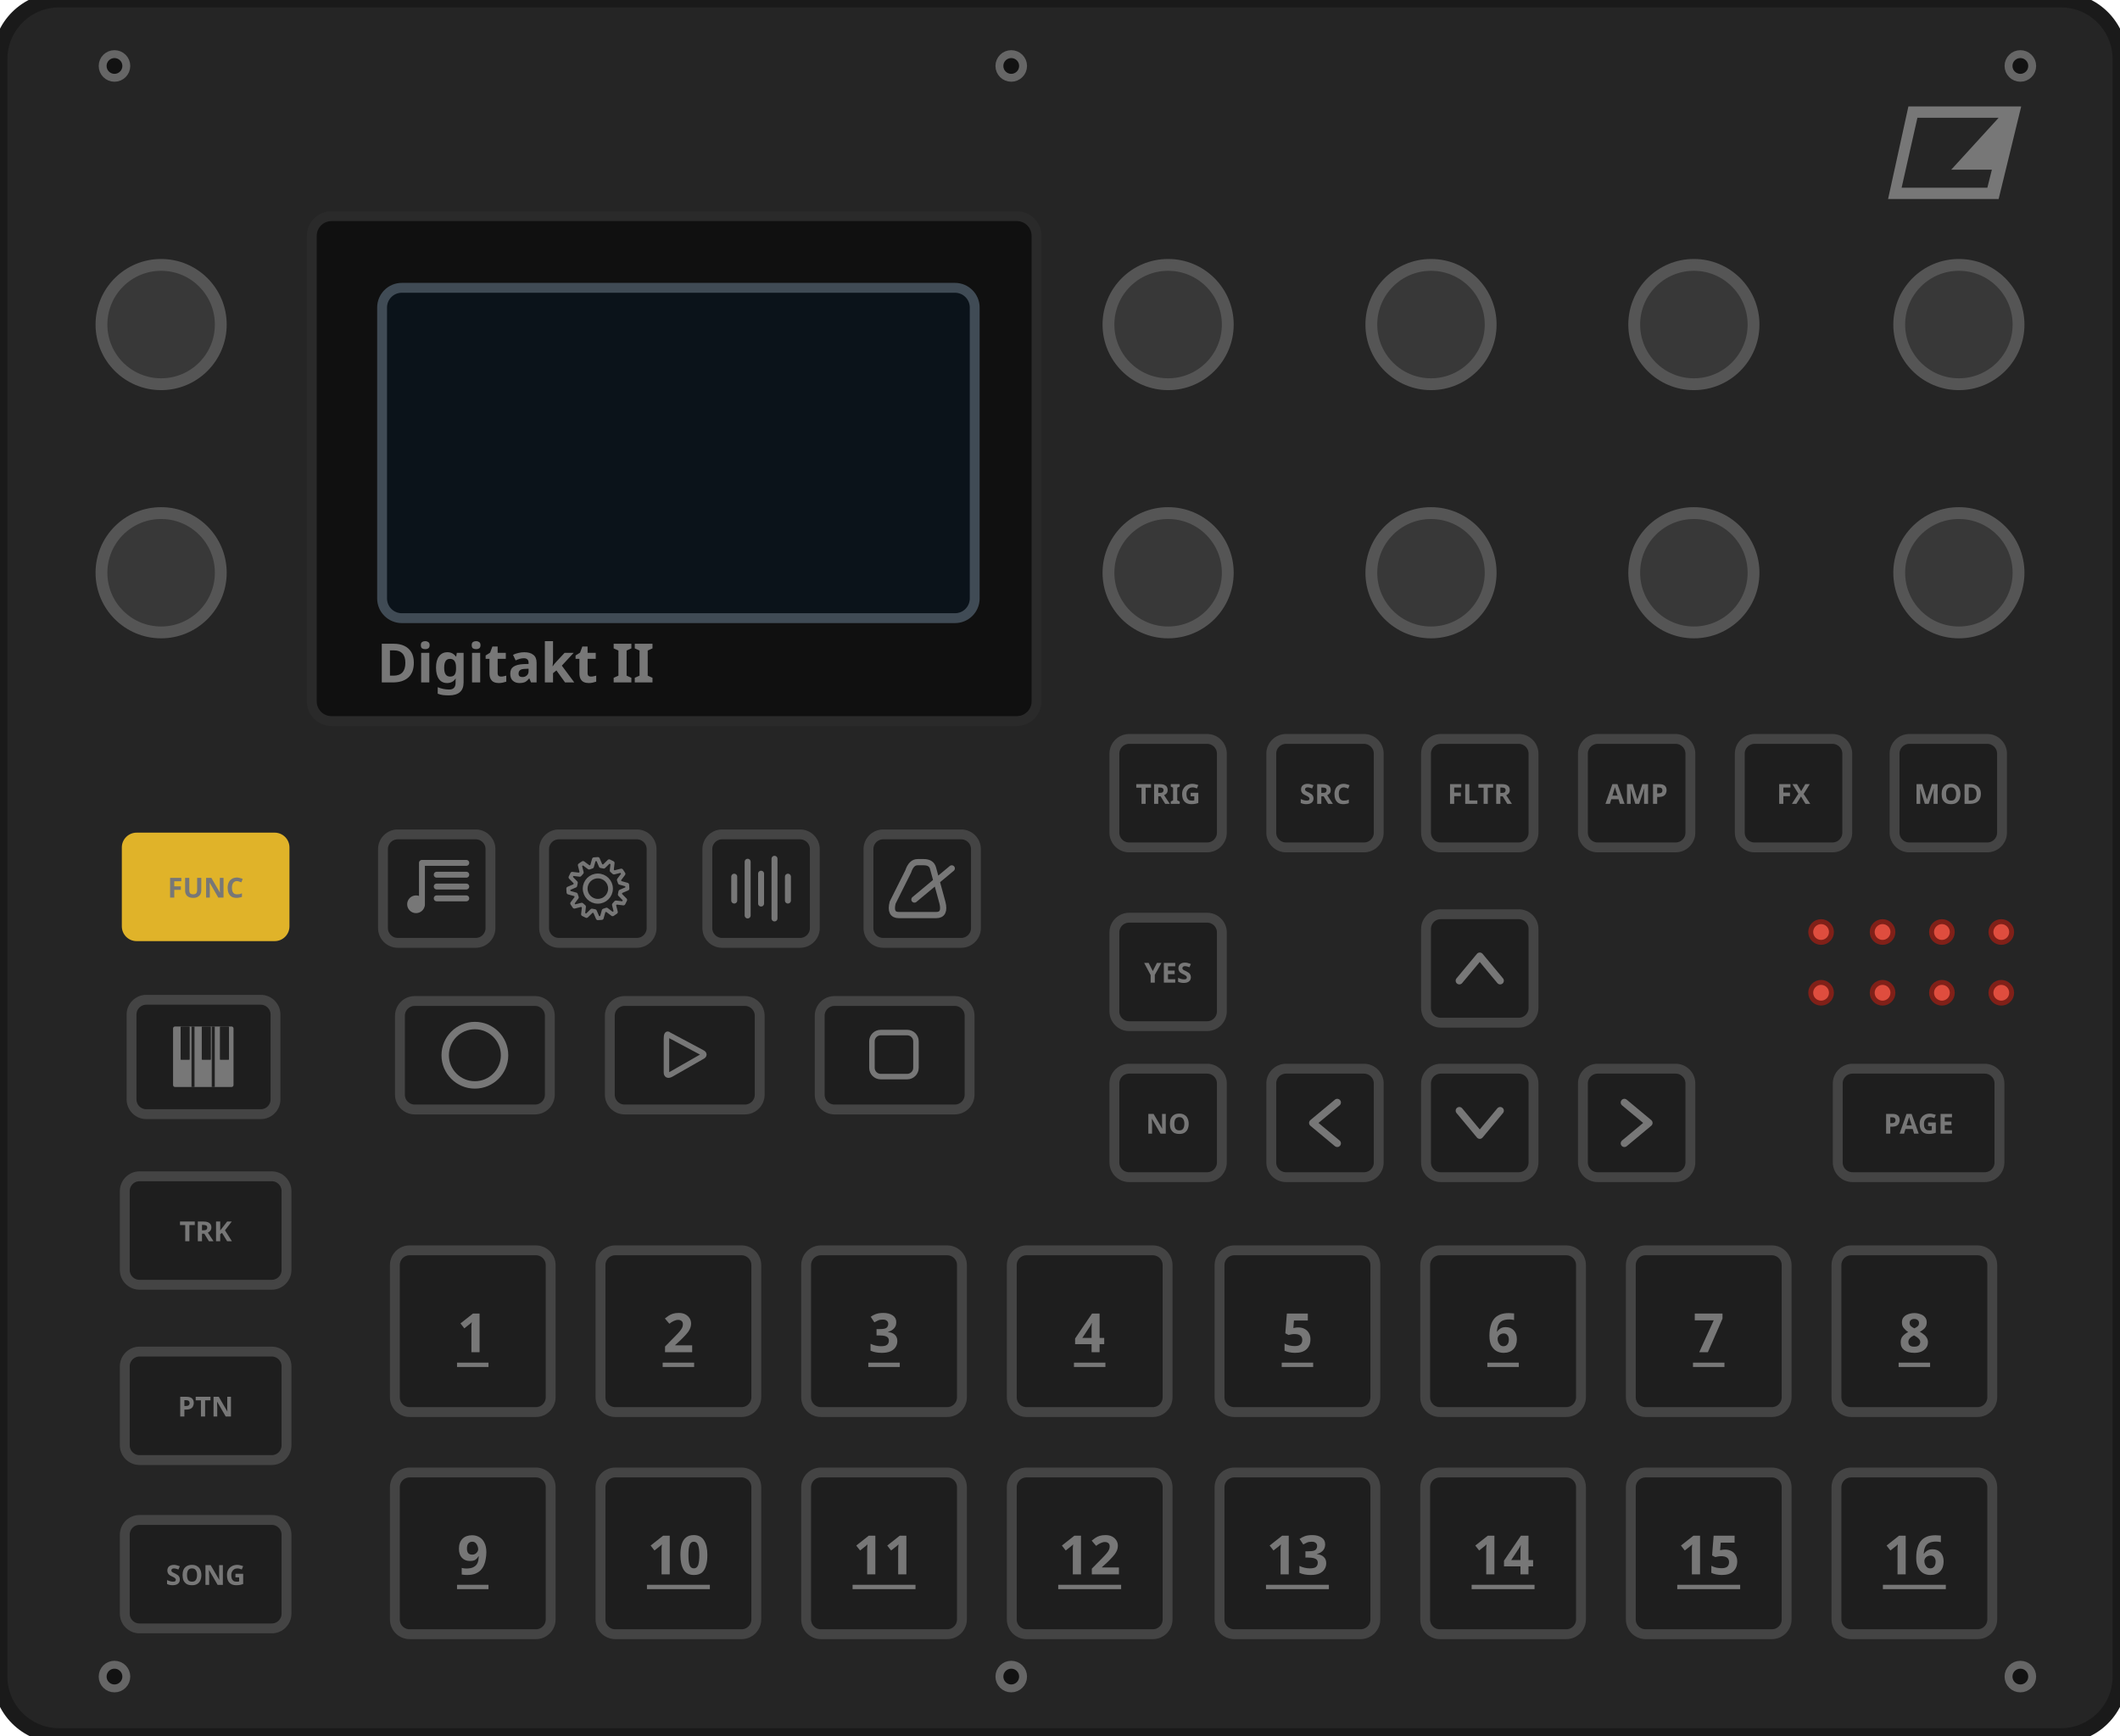
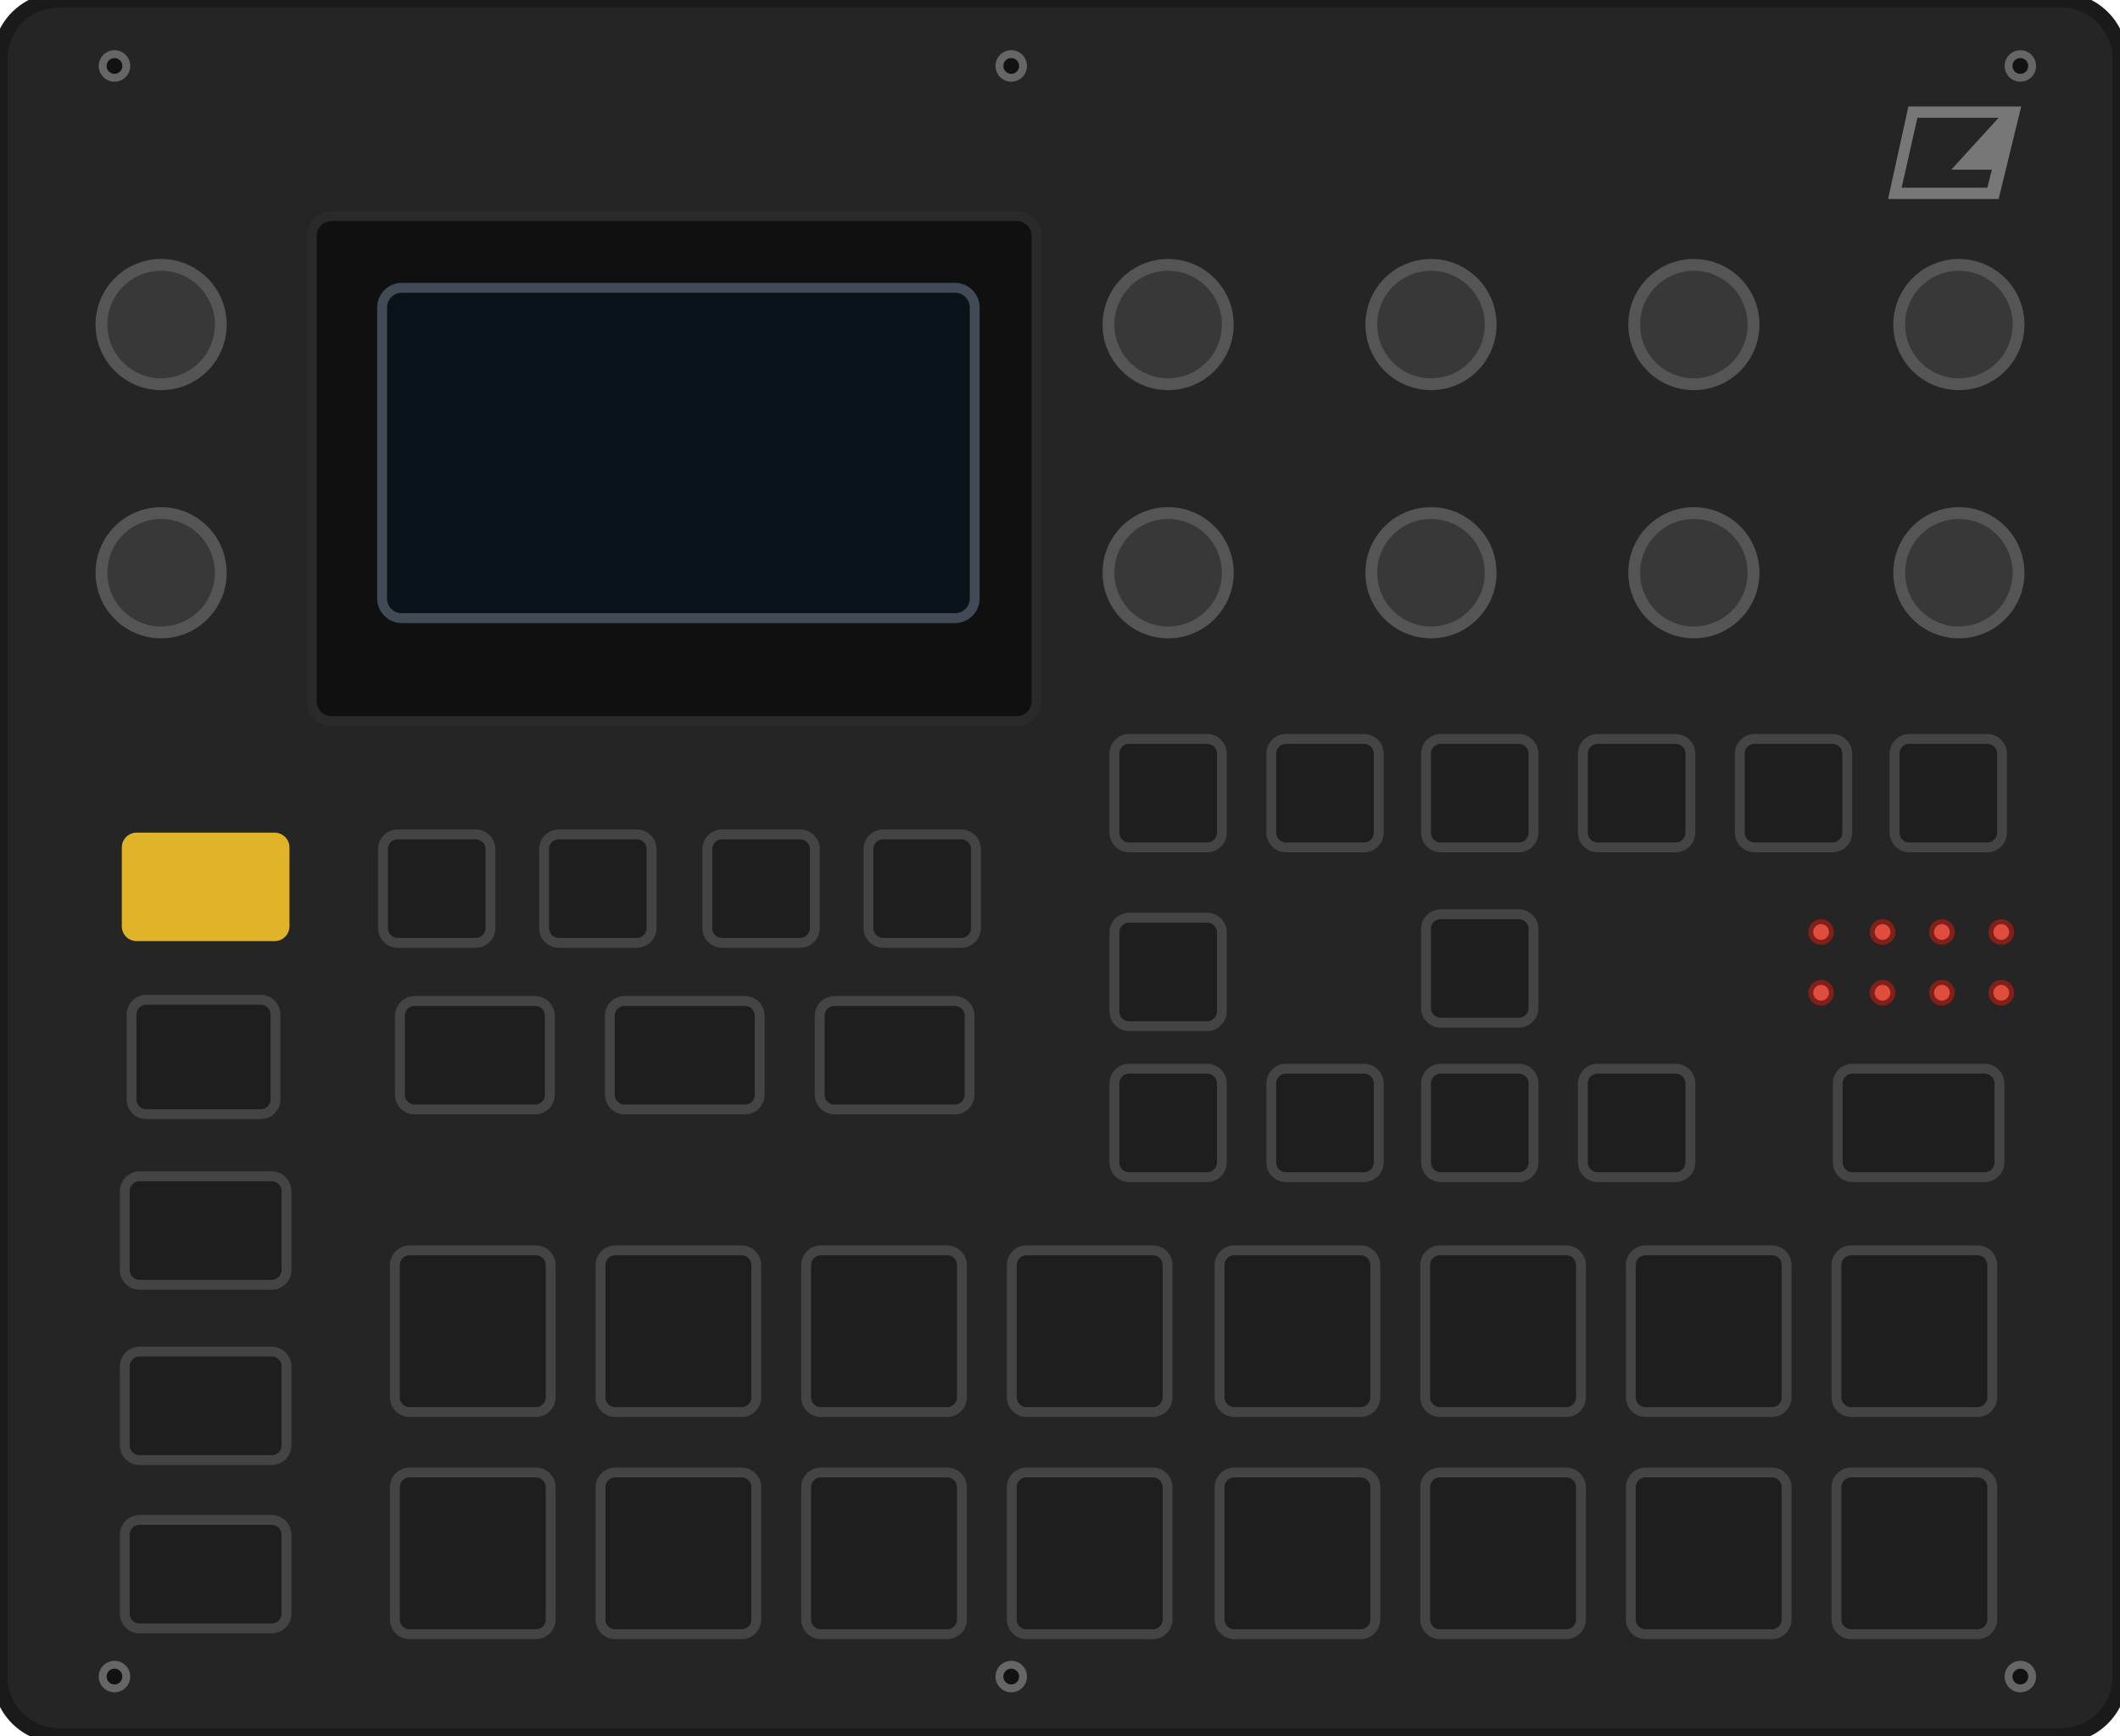
<svg xmlns="http://www.w3.org/2000/svg" baseProfile="full" height="176.0mm" version="1.1" viewBox="0 0 215.0 176.0" width="215.0mm">
  <defs />
  <rect fill="#252525" height="176.0" rx="6" stroke="#1a1a1a" stroke-width="1.5" width="215.0" x="0" y="0" />
  <rect fill="#101010" height="51.2" rx="2.0" stroke="#2a2a2a" stroke-width="1.0" width="73.5" x="31.62" y="21.92" />
-   <text dominant-baseline="central" fill="#777777" font-family="sans-serif" font-size="5.5" font-weight="bold" text-anchor="start" x="38.22" y="67.07">Digitakt II</text>
  <path d="M5.848 0.015L38.335 0.015L31.837 26.654L0 26.654ZM8.447 3.264L3.899 23.405L28.589 23.405L29.888 18.207L18.193 18.207L31.837 3.264Z" fill="#777777" fill-rule="evenodd" stroke="none" stroke-linecap="round" stroke-linejoin="round" stroke-width="0" transform="translate(191.48 10.79211) scale(0.352166)" />
  <rect fill="#0b131a" height="33.5" rx="2.0" stroke="#404b55" stroke-width="1.0" width="60.1" x="38.75" y="29.186" />
  <circle cx="11.61" cy="6.688" fill="#121212" r="1.2" stroke="#666666" stroke-width="0.8" />
  <circle cx="102.555" cy="6.688" fill="#121212" r="1.2" stroke="#666666" stroke-width="0.8" />
  <circle cx="204.895" cy="6.688" fill="#121212" r="1.2" stroke="#666666" stroke-width="0.8" />
  <circle cx="11.61" cy="170.016" fill="#121212" r="1.2" stroke="#666666" stroke-width="0.8" />
  <circle cx="102.555" cy="170.016" fill="#121212" r="1.2" stroke="#666666" stroke-width="0.8" />
  <circle cx="204.895" cy="170.016" fill="#121212" r="1.2" stroke="#666666" stroke-width="0.8" />
  <circle cx="16.34" cy="32.912" fill="#383838" r="6.05" stroke="#555555" stroke-width="1.2" />
  <circle cx="16.34" cy="58.08" fill="#383838" r="6.05" stroke="#555555" stroke-width="1.2" />
  <circle cx="118.465" cy="32.912" fill="#383838" r="6.05" stroke="#555555" stroke-width="1.2" />
  <circle cx="145.125" cy="32.912" fill="#383838" r="6.05" stroke="#555555" stroke-width="1.2" />
  <circle cx="171.785" cy="32.912" fill="#383838" r="6.05" stroke="#555555" stroke-width="1.2" />
  <circle cx="198.66" cy="32.912" fill="#383838" r="6.05" stroke="#555555" stroke-width="1.2" />
  <circle cx="118.465" cy="58.08" fill="#383838" r="6.05" stroke="#555555" stroke-width="1.2" />
  <circle cx="145.125" cy="58.08" fill="#383838" r="6.05" stroke="#555555" stroke-width="1.2" />
  <circle cx="171.785" cy="58.08" fill="#383838" r="6.05" stroke="#555555" stroke-width="1.2" />
  <circle cx="198.66" cy="58.08" fill="#383838" r="6.05" stroke="#555555" stroke-width="1.2" />
  <rect fill="#E0B329" height="11.0" rx="1.5" stroke="none" stroke-width="1.0" width="17.0" x="12.355" y="84.436" />
-   <text dominant-baseline="central" fill="#777777" font-family="sans-serif" font-size="2.8" font-weight="bold" text-anchor="middle" x="20.855" y="89.936">FUNC</text>
  <rect fill="#1e1e1e" height="11.0" rx="1.5" stroke="#444444" stroke-width="1.0" width="10.9" x="38.84" y="84.612" />
-   <g transform="translate(44.29 90.112) scale(0.4258417) translate(-123.395 -257.154)">
-     <path d="M119.876 260.88V251.026H130.434M123.395 253.842H130.434M123.395 256.657H130.434M123.395 259.473H130.434" fill="none" stroke="#777777" stroke-linecap="round" stroke-linejoin="round" stroke-width="1.408" />
-     <circle cx="118.468" cy="260.88" fill="#777777" r="2.111" stroke="none" />
-   </g>
  <rect fill="#1e1e1e" height="11.0" rx="1.5" stroke="#444444" stroke-width="1.0" width="10.9" x="55.18" y="84.612" />
-   <g transform="translate(60.63 90.112) scale(0.4055883) translate(-170.23 -255.954)">
-     <path d="M170.23 248.563L170.974 250.301L171.705 250.446L173.058 249.125L173.925 249.553L173.701 251.43L174.262 251.922L176.093 251.454L176.63 252.258L175.497 253.771L175.737 254.478L177.557 254.988L177.62 255.953L175.883 256.697L175.737 257.429L177.058 258.782L176.63 259.649L174.753 259.424L174.262 259.985L174.729 261.817L173.925 262.354L172.412 261.22L171.705 261.46L171.195 263.281L170.23 263.344L169.486 261.606L168.754 261.46L167.402 262.782L166.534 262.354L166.759 260.476L166.198 259.985L164.366 260.453L163.829 259.649L164.963 258.135L164.723 257.429L162.902 256.918L162.839 255.953L164.577 255.209L164.723 254.478L163.401 253.125L163.829 252.258L165.707 252.483L166.198 251.922L165.731 250.09L166.534 249.553L168.048 250.686L168.754 250.446L169.265 248.626L170.23 248.563Z" fill="none" stroke="#777777" stroke-linejoin="round" stroke-width="0.985" />
-     <circle cx="170.23" cy="255.953" fill="none" r="3.167" stroke="#777777" stroke-width="1.197" />
-   </g>
  <rect fill="#1e1e1e" height="11.0" rx="1.5" stroke="#444444" stroke-width="1.0" width="10.9" x="71.735" y="84.612" />
-   <g transform="translate(77.185 90.112) scale(0.4297791) translate(-215.711 -255.954)">
-     <path d="M209.376 253.138V258.769M212.544 249.618V262.288M215.711 252.434V259.473M218.879 248.915V262.992M222.046 253.138V258.769" fill="none" stroke="#777777" stroke-linecap="round" stroke-linejoin="round" stroke-width="1.408" />
-   </g>
  <rect fill="#1e1e1e" height="11.0" rx="1.5" stroke="#444444" stroke-width="1.0" width="10.9" x="88.075" y="84.612" />
-   <g transform="translate(93.525 90.112) scale(0.4482578) translate(-262.844 -255.601)">
-     <path d="M266.089 253.894L267.419 258.769C267.888 260.646 267.419 261.584 266.011 261.584H257.565C256.157 261.584 255.688 260.646 256.157 258.769L259.676 251.73C260.146 250.322 260.849 249.618 261.788 249.618H263.196C264.369 249.618 265.073 250.088 265.307 251.026L266.089 253.894ZM266.089 253.894L261.084 258.065M266.089 253.894L269.531 251.026" fill="none" stroke="#777777" stroke-linecap="round" stroke-linejoin="round" stroke-width="1.408" />
-   </g>
  <rect fill="#1e1e1e" height="11.6" rx="1.5" stroke="#444444" stroke-width="1.0" width="14.6" x="13.34" y="101.384" />
-   <rect fill="#777777" height="6.132" rx="0.196" stroke="none" width="6.132" x="17.551" y="104.095" />
-   <line stroke="#202020" stroke-width="0.307" x1="19.574" x2="19.574" y1="104.095" y2="110.231" />
-   <line stroke="#202020" stroke-width="0.307" x1="21.628" x2="21.628" y1="104.095" y2="110.231" />
-   <rect fill="#202020" height="3.377" rx="0.052" stroke="none" width="0.92" x="18.317" y="104.095" />
-   <rect fill="#202020" height="3.377" rx="0.052" stroke="none" width="0.92" x="20.463" y="104.095" />
-   <rect fill="#202020" height="3.377" rx="0.052" stroke="none" width="0.92" x="22.303" y="104.095" />
  <rect fill="#1e1e1e" height="11.0" rx="1.5" stroke="#444444" stroke-width="1.0" width="15.2" x="40.56" y="101.508" />
-   <circle cx="48.16" cy="107.008" fill="none" r="3.01" stroke="#777777" stroke-width="0.752" />
  <rect fill="#1e1e1e" height="11.0" rx="1.5" stroke="#444444" stroke-width="1.0" width="15.2" x="61.845" y="101.508" />
-   <path d="M3.249 1.958C2.816 1.525 2.599 1.958 2.599 3.257V13.003C2.599 13.87 3.032 14.086 3.898 13.653L12.995 8.455C13.861 8.022 13.861 7.589 12.995 7.156L3.249 1.958Z" fill="none" stroke="#777777" stroke-linecap="round" stroke-linejoin="round" stroke-width="1.624" transform="translate(69.445 107.008) scale(0.34375) translate(-8.0 -8.0)" />
  <rect fill="#1e1e1e" height="11.0" rx="1.5" stroke="#444444" stroke-width="1.0" width="15.2" x="83.13" y="101.508" />
-   <path d="M3.411 1.145H10.233C11.489 1.145 12.507 2.163 12.507 3.419V10.241C12.507 11.497 11.489 12.515 10.233 12.515H3.411C2.155 12.515 1.137 11.497 1.137 10.241V3.419C1.137 2.163 2.155 1.145 3.411 1.145Z" fill="none" stroke="#777777" stroke-linecap="round" stroke-linejoin="round" stroke-width="1.421" transform="translate(90.73 107.008) scale(0.3928571) translate(-7.0 -7.0)" />
  <rect fill="#1e1e1e" height="11.0" rx="1.5" stroke="#444444" stroke-width="1.0" width="16.4" x="12.655" y="119.284" />
-   <text dominant-baseline="central" fill="#777777" font-family="sans-serif" font-size="2.8" font-weight="bold" text-anchor="middle" x="20.855" y="124.784">TRK</text>
  <rect fill="#1e1e1e" height="11.0" rx="1.5" stroke="#444444" stroke-width="1.0" width="16.4" x="12.655" y="137.06" />
-   <text dominant-baseline="central" fill="#777777" font-family="sans-serif" font-size="2.8" font-weight="bold" text-anchor="middle" x="20.855" y="142.56">PTN</text>
  <rect fill="#1e1e1e" height="11.0" rx="1.5" stroke="#444444" stroke-width="1.0" width="16.4" x="12.655" y="154.132" />
-   <text dominant-baseline="central" fill="#777777" font-family="sans-serif" font-size="2.8" font-weight="bold" text-anchor="middle" x="20.855" y="159.632">SONG</text>
  <rect fill="#1e1e1e" height="11.0" rx="1.5" stroke="#444444" stroke-width="1.0" width="10.9" x="113.015" y="74.932" />
-   <text dominant-baseline="central" fill="#777777" font-family="sans-serif" font-size="2.8" font-weight="bold" text-anchor="middle" x="118.465" y="80.432">TRIG</text>
  <rect fill="#1e1e1e" height="11.0" rx="1.5" stroke="#444444" stroke-width="1.0" width="10.9" x="128.925" y="74.932" />
-   <text dominant-baseline="central" fill="#777777" font-family="sans-serif" font-size="2.8" font-weight="bold" text-anchor="middle" x="134.375" y="80.432">SRC</text>
  <rect fill="#1e1e1e" height="11.0" rx="1.5" stroke="#444444" stroke-width="1.0" width="10.9" x="144.62" y="74.932" />
-   <text dominant-baseline="central" fill="#777777" font-family="sans-serif" font-size="2.8" font-weight="bold" text-anchor="middle" x="150.07" y="80.432">FLTR</text>
  <rect fill="#1e1e1e" height="11.0" rx="1.5" stroke="#444444" stroke-width="1.0" width="10.9" x="160.53" y="74.932" />
-   <text dominant-baseline="central" fill="#777777" font-family="sans-serif" font-size="2.8" font-weight="bold" text-anchor="middle" x="165.98" y="80.432">AMP</text>
  <rect fill="#1e1e1e" height="11.0" rx="1.5" stroke="#444444" stroke-width="1.0" width="10.9" x="176.44" y="74.932" />
-   <text dominant-baseline="central" fill="#777777" font-family="sans-serif" font-size="2.8" font-weight="bold" text-anchor="middle" x="181.89" y="80.432">FX</text>
  <rect fill="#1e1e1e" height="11.0" rx="1.5" stroke="#444444" stroke-width="1.0" width="10.9" x="192.135" y="74.932" />
-   <text dominant-baseline="central" fill="#777777" font-family="sans-serif" font-size="2.8" font-weight="bold" text-anchor="middle" x="197.585" y="80.432">MOD</text>
  <rect fill="#1e1e1e" height="11.0" rx="1.5" stroke="#444444" stroke-width="1.0" width="10.9" x="113.015" y="93.06" />
-   <text dominant-baseline="central" fill="#777777" font-family="sans-serif" font-size="2.8" font-weight="bold" text-anchor="middle" x="118.465" y="98.56">YES</text>
  <rect fill="#1e1e1e" height="11.0" rx="1.5" stroke="#444444" stroke-width="1.0" width="10.9" x="144.62" y="92.708" />
-   <polyline fill="none" points="147.999,99.451 150.07,96.965 152.141,99.451" stroke="#777777" stroke-linecap="round" stroke-linejoin="round" stroke-width="0.746" />
  <rect fill="#1e1e1e" height="11.0" rx="1.5" stroke="#444444" stroke-width="1.0" width="10.9" x="113.015" y="108.372" />
-   <text dominant-baseline="central" fill="#777777" font-family="sans-serif" font-size="2.8" font-weight="bold" text-anchor="middle" x="118.465" y="113.872">NO</text>
  <rect fill="#1e1e1e" height="11.0" rx="1.5" stroke="#444444" stroke-width="1.0" width="10.9" x="128.925" y="108.372" />
-   <polyline fill="none" points="135.618,111.801 133.132,113.872 135.618,115.943" stroke="#777777" stroke-linecap="round" stroke-linejoin="round" stroke-width="0.746" />
  <rect fill="#1e1e1e" height="11.0" rx="1.5" stroke="#444444" stroke-width="1.0" width="10.9" x="144.62" y="108.372" />
-   <polyline fill="none" points="147.999,112.629 150.07,115.115 152.141,112.629" stroke="#777777" stroke-linecap="round" stroke-linejoin="round" stroke-width="0.746" />
  <rect fill="#1e1e1e" height="11.0" rx="1.5" stroke="#444444" stroke-width="1.0" width="10.9" x="160.53" y="108.372" />
-   <polyline fill="none" points="164.737,111.801 167.223,113.872 164.737,115.943" stroke="#777777" stroke-linecap="round" stroke-linejoin="round" stroke-width="0.746" />
  <rect fill="#1e1e1e" height="11.0" rx="1.5" stroke="#444444" stroke-width="1.0" width="16.4" x="186.375" y="108.372" />
-   <text dominant-baseline="central" fill="#777777" font-family="sans-serif" font-size="2.8" font-weight="bold" text-anchor="middle" x="194.575" y="113.872">PAGE</text>
  <circle cx="184.685" cy="94.512" fill="#df4d3e" r="1.05" stroke="#802018" stroke-width="0.5" />
  <circle cx="190.92" cy="94.512" fill="#df4d3e" r="1.05" stroke="#802018" stroke-width="0.5" />
  <circle cx="196.94" cy="94.512" fill="#df4d3e" r="1.05" stroke="#802018" stroke-width="0.5" />
  <circle cx="202.96" cy="94.512" fill="#df4d3e" r="1.05" stroke="#802018" stroke-width="0.5" />
  <circle cx="184.685" cy="100.672" fill="#df4d3e" r="1.05" stroke="#802018" stroke-width="0.5" />
  <circle cx="190.92" cy="100.672" fill="#df4d3e" r="1.05" stroke="#802018" stroke-width="0.5" />
  <circle cx="196.94" cy="100.672" fill="#df4d3e" r="1.05" stroke="#802018" stroke-width="0.5" />
  <circle cx="202.96" cy="100.672" fill="#df4d3e" r="1.05" stroke="#802018" stroke-width="0.5" />
  <rect fill="#1e1e1e" height="16.4" rx="1.5" stroke="#444444" stroke-width="1.0" width="15.8" x="40.045" y="126.792" />
-   <text dominant-baseline="central" fill="#777777" font-family="sans-serif" font-size="5.5" font-weight="bold" text-anchor="middle" x="47.945" y="134.992">1</text>
-   <line stroke="#777777" stroke-width="0.44" x1="46.35" x2="49.54" y1="138.402" y2="138.402" />
  <rect fill="#1e1e1e" height="16.4" rx="1.5" stroke="#444444" stroke-width="1.0" width="15.8" x="60.9" y="126.792" />
-   <text dominant-baseline="central" fill="#777777" font-family="sans-serif" font-size="5.5" font-weight="bold" text-anchor="middle" x="68.8" y="134.992">2</text>
-   <line stroke="#777777" stroke-width="0.44" x1="67.205" x2="70.395" y1="138.402" y2="138.402" />
  <rect fill="#1e1e1e" height="16.4" rx="1.5" stroke="#444444" stroke-width="1.0" width="15.8" x="81.755" y="126.792" />
-   <text dominant-baseline="central" fill="#777777" font-family="sans-serif" font-size="5.5" font-weight="bold" text-anchor="middle" x="89.655" y="134.992">3</text>
-   <line stroke="#777777" stroke-width="0.44" x1="88.06" x2="91.25" y1="138.402" y2="138.402" />
  <rect fill="#1e1e1e" height="16.4" rx="1.5" stroke="#444444" stroke-width="1.0" width="15.8" x="102.61" y="126.792" />
-   <text dominant-baseline="central" fill="#777777" font-family="sans-serif" font-size="5.5" font-weight="bold" text-anchor="middle" x="110.51" y="134.992">4</text>
-   <line stroke="#777777" stroke-width="0.44" x1="108.915" x2="112.105" y1="138.402" y2="138.402" />
  <rect fill="#1e1e1e" height="16.4" rx="1.5" stroke="#444444" stroke-width="1.0" width="15.8" x="123.68" y="126.792" />
-   <text dominant-baseline="central" fill="#777777" font-family="sans-serif" font-size="5.5" font-weight="bold" text-anchor="middle" x="131.58" y="134.992">5</text>
-   <line stroke="#777777" stroke-width="0.44" x1="129.985" x2="133.175" y1="138.402" y2="138.402" />
  <rect fill="#1e1e1e" height="16.4" rx="1.5" stroke="#444444" stroke-width="1.0" width="15.8" x="144.535" y="126.792" />
-   <text dominant-baseline="central" fill="#777777" font-family="sans-serif" font-size="5.5" font-weight="bold" text-anchor="middle" x="152.435" y="134.992">6</text>
-   <line stroke="#777777" stroke-width="0.44" x1="150.84" x2="154.03" y1="138.402" y2="138.402" />
  <rect fill="#1e1e1e" height="16.4" rx="1.5" stroke="#444444" stroke-width="1.0" width="15.8" x="165.39" y="126.792" />
-   <text dominant-baseline="central" fill="#777777" font-family="sans-serif" font-size="5.5" font-weight="bold" text-anchor="middle" x="173.29" y="134.992">7</text>
-   <line stroke="#777777" stroke-width="0.44" x1="171.695" x2="174.885" y1="138.402" y2="138.402" />
  <rect fill="#1e1e1e" height="16.4" rx="1.5" stroke="#444444" stroke-width="1.0" width="15.8" x="186.245" y="126.792" />
-   <text dominant-baseline="central" fill="#777777" font-family="sans-serif" font-size="5.5" font-weight="bold" text-anchor="middle" x="194.145" y="134.992">8</text>
-   <line stroke="#777777" stroke-width="0.44" x1="192.55" x2="195.74" y1="138.402" y2="138.402" />
  <rect fill="#1e1e1e" height="16.4" rx="1.5" stroke="#444444" stroke-width="1.0" width="15.8" x="40.045" y="149.32" />
-   <text dominant-baseline="central" fill="#777777" font-family="sans-serif" font-size="5.5" font-weight="bold" text-anchor="middle" x="47.945" y="157.52">9</text>
-   <line stroke="#777777" stroke-width="0.44" x1="46.35" x2="49.54" y1="160.93" y2="160.93" />
  <rect fill="#1e1e1e" height="16.4" rx="1.5" stroke="#444444" stroke-width="1.0" width="15.8" x="60.9" y="149.32" />
-   <text dominant-baseline="central" fill="#777777" font-family="sans-serif" font-size="5.5" font-weight="bold" text-anchor="middle" x="68.8" y="157.52">10</text>
-   <line stroke="#777777" stroke-width="0.44" x1="65.61" x2="71.99" y1="160.93" y2="160.93" />
  <rect fill="#1e1e1e" height="16.4" rx="1.5" stroke="#444444" stroke-width="1.0" width="15.8" x="81.755" y="149.32" />
-   <text dominant-baseline="central" fill="#777777" font-family="sans-serif" font-size="5.5" font-weight="bold" text-anchor="middle" x="89.655" y="157.52">11</text>
-   <line stroke="#777777" stroke-width="0.44" x1="86.465" x2="92.845" y1="160.93" y2="160.93" />
  <rect fill="#1e1e1e" height="16.4" rx="1.5" stroke="#444444" stroke-width="1.0" width="15.8" x="102.61" y="149.32" />
-   <text dominant-baseline="central" fill="#777777" font-family="sans-serif" font-size="5.5" font-weight="bold" text-anchor="middle" x="110.51" y="157.52">12</text>
-   <line stroke="#777777" stroke-width="0.44" x1="107.32" x2="113.7" y1="160.93" y2="160.93" />
  <rect fill="#1e1e1e" height="16.4" rx="1.5" stroke="#444444" stroke-width="1.0" width="15.8" x="123.68" y="149.32" />
-   <text dominant-baseline="central" fill="#777777" font-family="sans-serif" font-size="5.5" font-weight="bold" text-anchor="middle" x="131.58" y="157.52">13</text>
-   <line stroke="#777777" stroke-width="0.44" x1="128.39" x2="134.77" y1="160.93" y2="160.93" />
  <rect fill="#1e1e1e" height="16.4" rx="1.5" stroke="#444444" stroke-width="1.0" width="15.8" x="144.535" y="149.32" />
-   <text dominant-baseline="central" fill="#777777" font-family="sans-serif" font-size="5.5" font-weight="bold" text-anchor="middle" x="152.435" y="157.52">14</text>
-   <line stroke="#777777" stroke-width="0.44" x1="149.245" x2="155.625" y1="160.93" y2="160.93" />
  <rect fill="#1e1e1e" height="16.4" rx="1.5" stroke="#444444" stroke-width="1.0" width="15.8" x="165.39" y="149.32" />
-   <text dominant-baseline="central" fill="#777777" font-family="sans-serif" font-size="5.5" font-weight="bold" text-anchor="middle" x="173.29" y="157.52">15</text>
-   <line stroke="#777777" stroke-width="0.44" x1="170.1" x2="176.48" y1="160.93" y2="160.93" />
  <rect fill="#1e1e1e" height="16.4" rx="1.5" stroke="#444444" stroke-width="1.0" width="15.8" x="186.245" y="149.32" />
-   <text dominant-baseline="central" fill="#777777" font-family="sans-serif" font-size="5.5" font-weight="bold" text-anchor="middle" x="194.145" y="157.52">16</text>
-   <line stroke="#777777" stroke-width="0.44" x1="190.955" x2="197.335" y1="160.93" y2="160.93" />
</svg>
